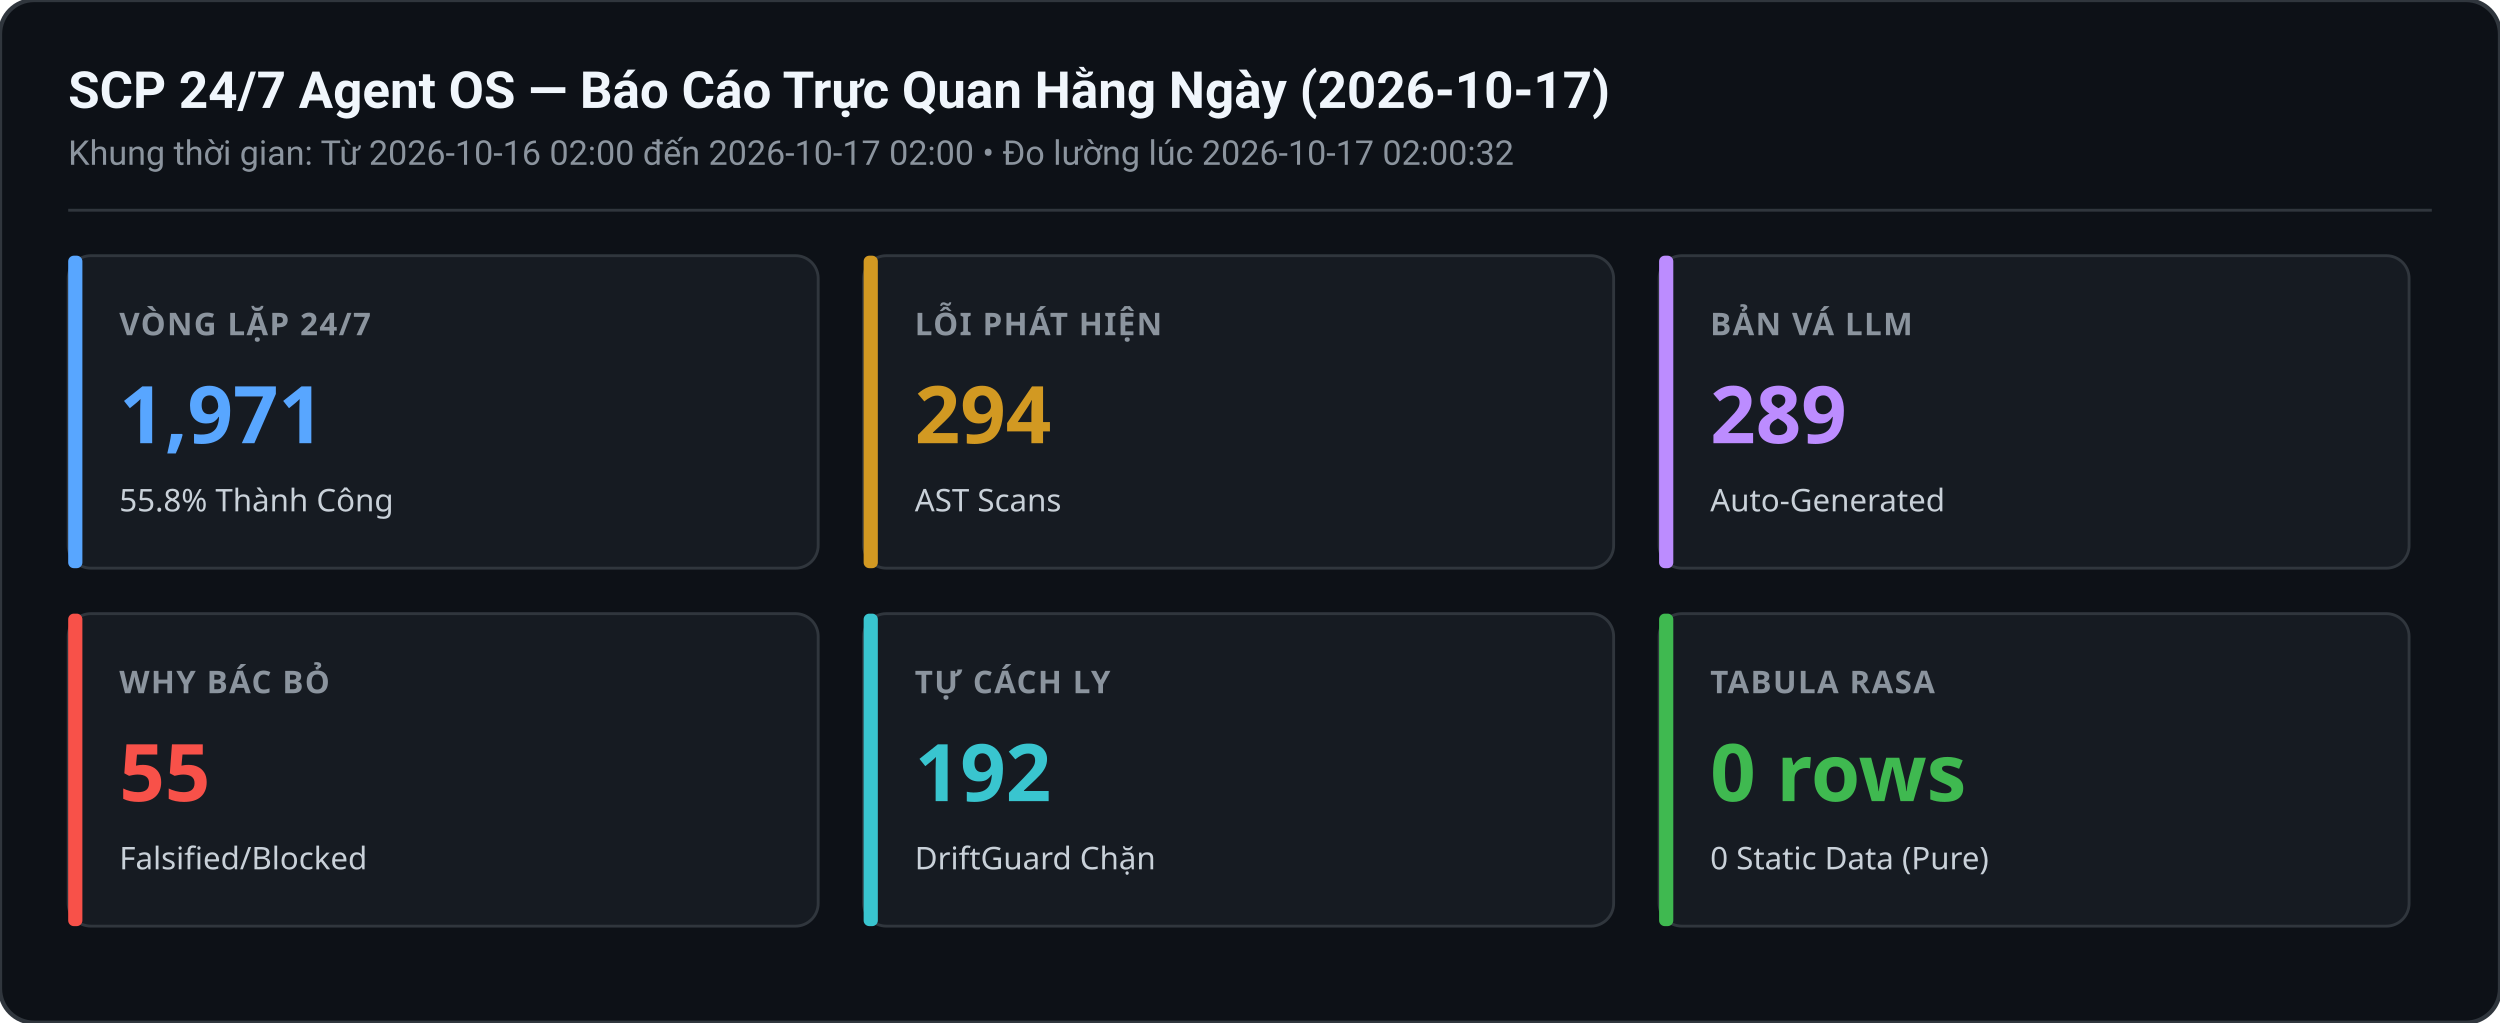
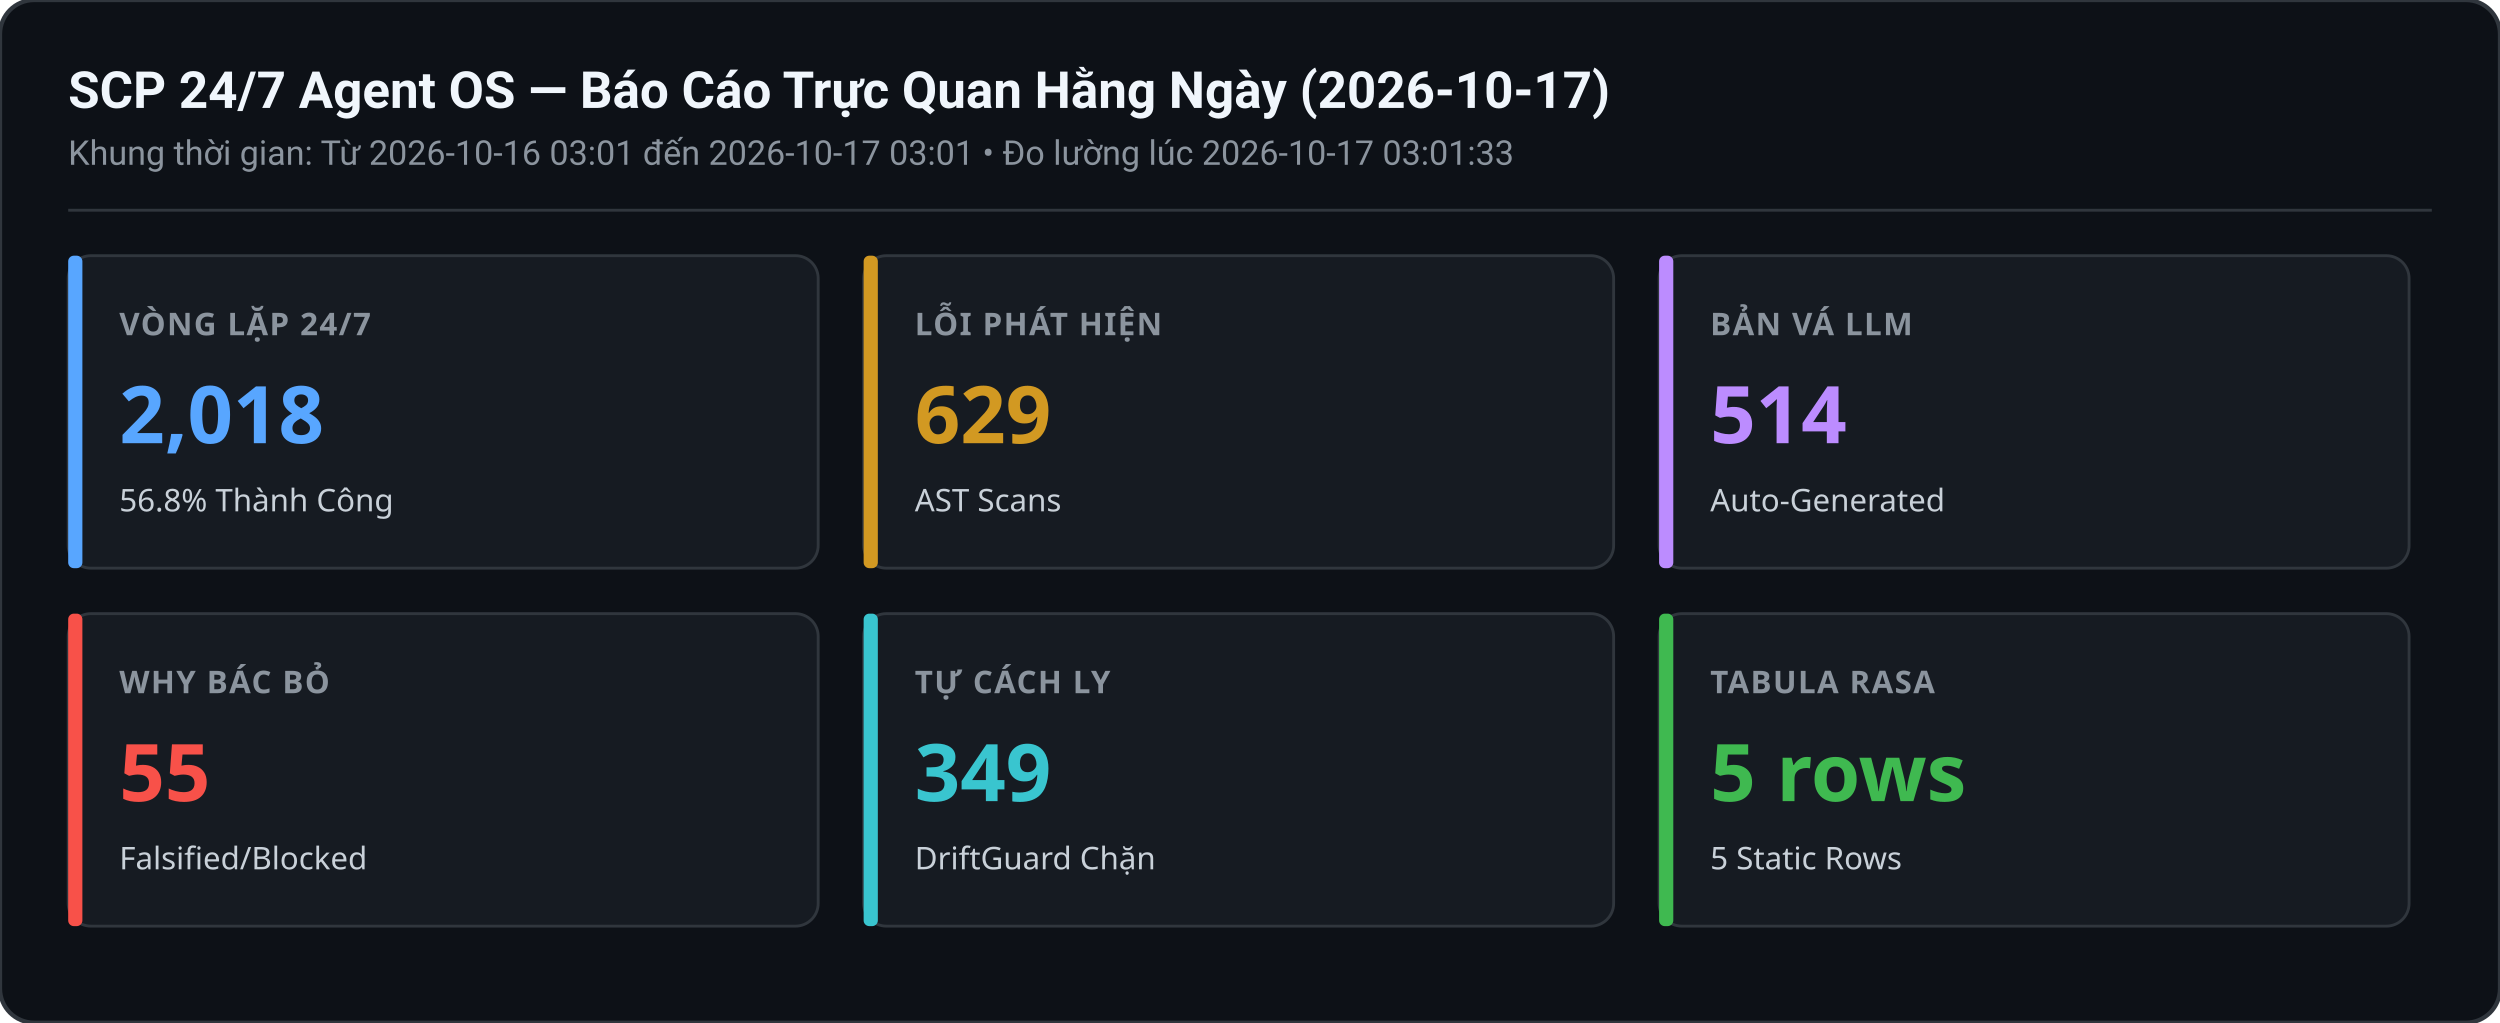
<svg xmlns="http://www.w3.org/2000/svg" width="880" height="360" viewBox="0 0 880 360">
  <rect width="880" height="360" rx="12" fill="#0d1117" stroke="#30363d" stroke-width="1.5" />
  <text x="24" y="38" font-family="-apple-system,BlinkMacSystemFont,Segoe UI,Roboto,sans-serif" font-size="18" font-weight="600" fill="#f0f6fc">SCP 24/7 Agent OS — Báo Cáo Trực Quan Hằng Ngày (2026-10-17)</text>
-   <text x="24" y="58" font-family="-apple-system,BlinkMacSystemFont,Segoe UI,Roboto,sans-serif" font-size="12" fill="#8b949e">Khung thời gian: Từ 2026-10-16 02:00 đến 2026-10-17 02:00 • Đo lường lúc 2026-10-17 02:00:32</text>
+   <text x="24" y="58" font-family="-apple-system,BlinkMacSystemFont,Segoe UI,Roboto,sans-serif" font-size="12" fill="#8b949e">Khung thời gian: Từ 2026-10-16 03:01 đến 2026-10-17 03:01 • Đo lường lúc 2026-10-17 03:01:33</text>
  <line x1="24" y1="74" x2="856" y2="74" stroke="#30363d" stroke-width="1" />
  <g transform="translate(24,90)">
    <rect width="264" height="110" rx="8" fill="#161b22" stroke="#30363d" stroke-width="1" />
    <rect x="0" y="0" width="5" height="110" rx="2" fill="#58a6ff" />
    <text x="18" y="28" font-family="sans-serif" font-size="11" font-weight="600" fill="#8b949e" letter-spacing="0.5">VÒNG LẶP 24/7</text>
-     <text x="18" y="66" font-family="sans-serif" font-size="28" font-weight="700" fill="#58a6ff">1,971</text>
-     <text x="18" y="90" font-family="sans-serif" font-size="11" fill="#c9d1d9">55.8% Thành Công</text>
+     <text x="18" y="66" font-family="sans-serif" font-size="28" font-weight="700" fill="#58a6ff">2,018</text>
+     <text x="18" y="90" font-family="sans-serif" font-size="11" fill="#c9d1d9">56.8% Thành Công</text>
  </g>
  <g transform="translate(304,90)">
    <rect width="264" height="110" rx="8" fill="#161b22" stroke="#30363d" stroke-width="1" />
    <rect x="0" y="0" width="5" height="110" rx="2" fill="#d29922" />
    <text x="18" y="28" font-family="sans-serif" font-size="11" font-weight="600" fill="#8b949e" letter-spacing="0.5">LỖI PHÁT HIỆN</text>
-     <text x="18" y="66" font-family="sans-serif" font-size="28" font-weight="700" fill="#d29922">294</text>
+     <text x="18" y="66" font-family="sans-serif" font-size="28" font-weight="700" fill="#d29922">629</text>
    <text x="18" y="90" font-family="sans-serif" font-size="11" fill="#c9d1d9">AST Scans</text>
  </g>
  <g transform="translate(584,90)">
    <rect width="264" height="110" rx="8" fill="#161b22" stroke="#30363d" stroke-width="1" />
    <rect x="0" y="0" width="5" height="110" rx="2" fill="#bc8cff" />
    <text x="18" y="28" font-family="sans-serif" font-size="11" font-weight="600" fill="#8b949e" letter-spacing="0.5">BẢN VÁ LLM</text>
-     <text x="18" y="66" font-family="sans-serif" font-size="28" font-weight="700" fill="#bc8cff">289</text>
+     <text x="18" y="66" font-family="sans-serif" font-size="28" font-weight="700" fill="#bc8cff">514</text>
    <text x="18" y="90" font-family="sans-serif" font-size="11" fill="#c9d1d9">Auto-Generated</text>
  </g>
  <g transform="translate(24,216)">
    <rect width="264" height="110" rx="8" fill="#161b22" stroke="#30363d" stroke-width="1" />
    <rect x="0" y="0" width="5" height="110" rx="2" fill="#f85149" />
    <text x="18" y="28" font-family="sans-serif" font-size="11" font-weight="600" fill="#8b949e" letter-spacing="0.5">WHY BÁC BỎ</text>
    <text x="18" y="66" font-family="sans-serif" font-size="28" font-weight="700" fill="#f85149">55</text>
    <text x="18" y="90" font-family="sans-serif" font-size="11" fill="#c9d1d9">Falsified/Blocked</text>
  </g>
  <g transform="translate(304,216)">
    <rect width="264" height="110" rx="8" fill="#161b22" stroke="#30363d" stroke-width="1" />
    <rect x="0" y="0" width="5" height="110" rx="2" fill="#39c5cf" />
    <text x="18" y="28" font-family="sans-serif" font-size="11" font-weight="600" fill="#8b949e" letter-spacing="0.5">TỰ CÁCH LY</text>
-     <text x="18" y="66" font-family="sans-serif" font-size="28" font-weight="700" fill="#39c5cf">192</text>
+     <text x="18" y="66" font-family="sans-serif" font-size="28" font-weight="700" fill="#39c5cf">349</text>
    <text x="18" y="90" font-family="sans-serif" font-size="11" fill="#c9d1d9">DriftGuard Chặn</text>
  </g>
  <g transform="translate(584,216)">
    <rect width="264" height="110" rx="8" fill="#161b22" stroke="#30363d" stroke-width="1" />
    <rect x="0" y="0" width="5" height="110" rx="2" fill="#3fb950" />
    <text x="18" y="28" font-family="sans-serif" font-size="11" font-weight="600" fill="#8b949e" letter-spacing="0.5">TABULA RASA</text>
-     <text x="18" y="66" font-family="sans-serif" font-size="28" font-weight="700" fill="#3fb950">0 rows</text>
-     <text x="18" y="90" font-family="sans-serif" font-size="11" fill="#c9d1d9">0 Static Data (Pure)</text>
+     <text x="18" y="66" font-family="sans-serif" font-size="28" font-weight="700" fill="#3fb950">5 rows</text>
+     <text x="18" y="90" font-family="sans-serif" font-size="11" fill="#c9d1d9">5 Static Rows</text>
  </g>
</svg>
